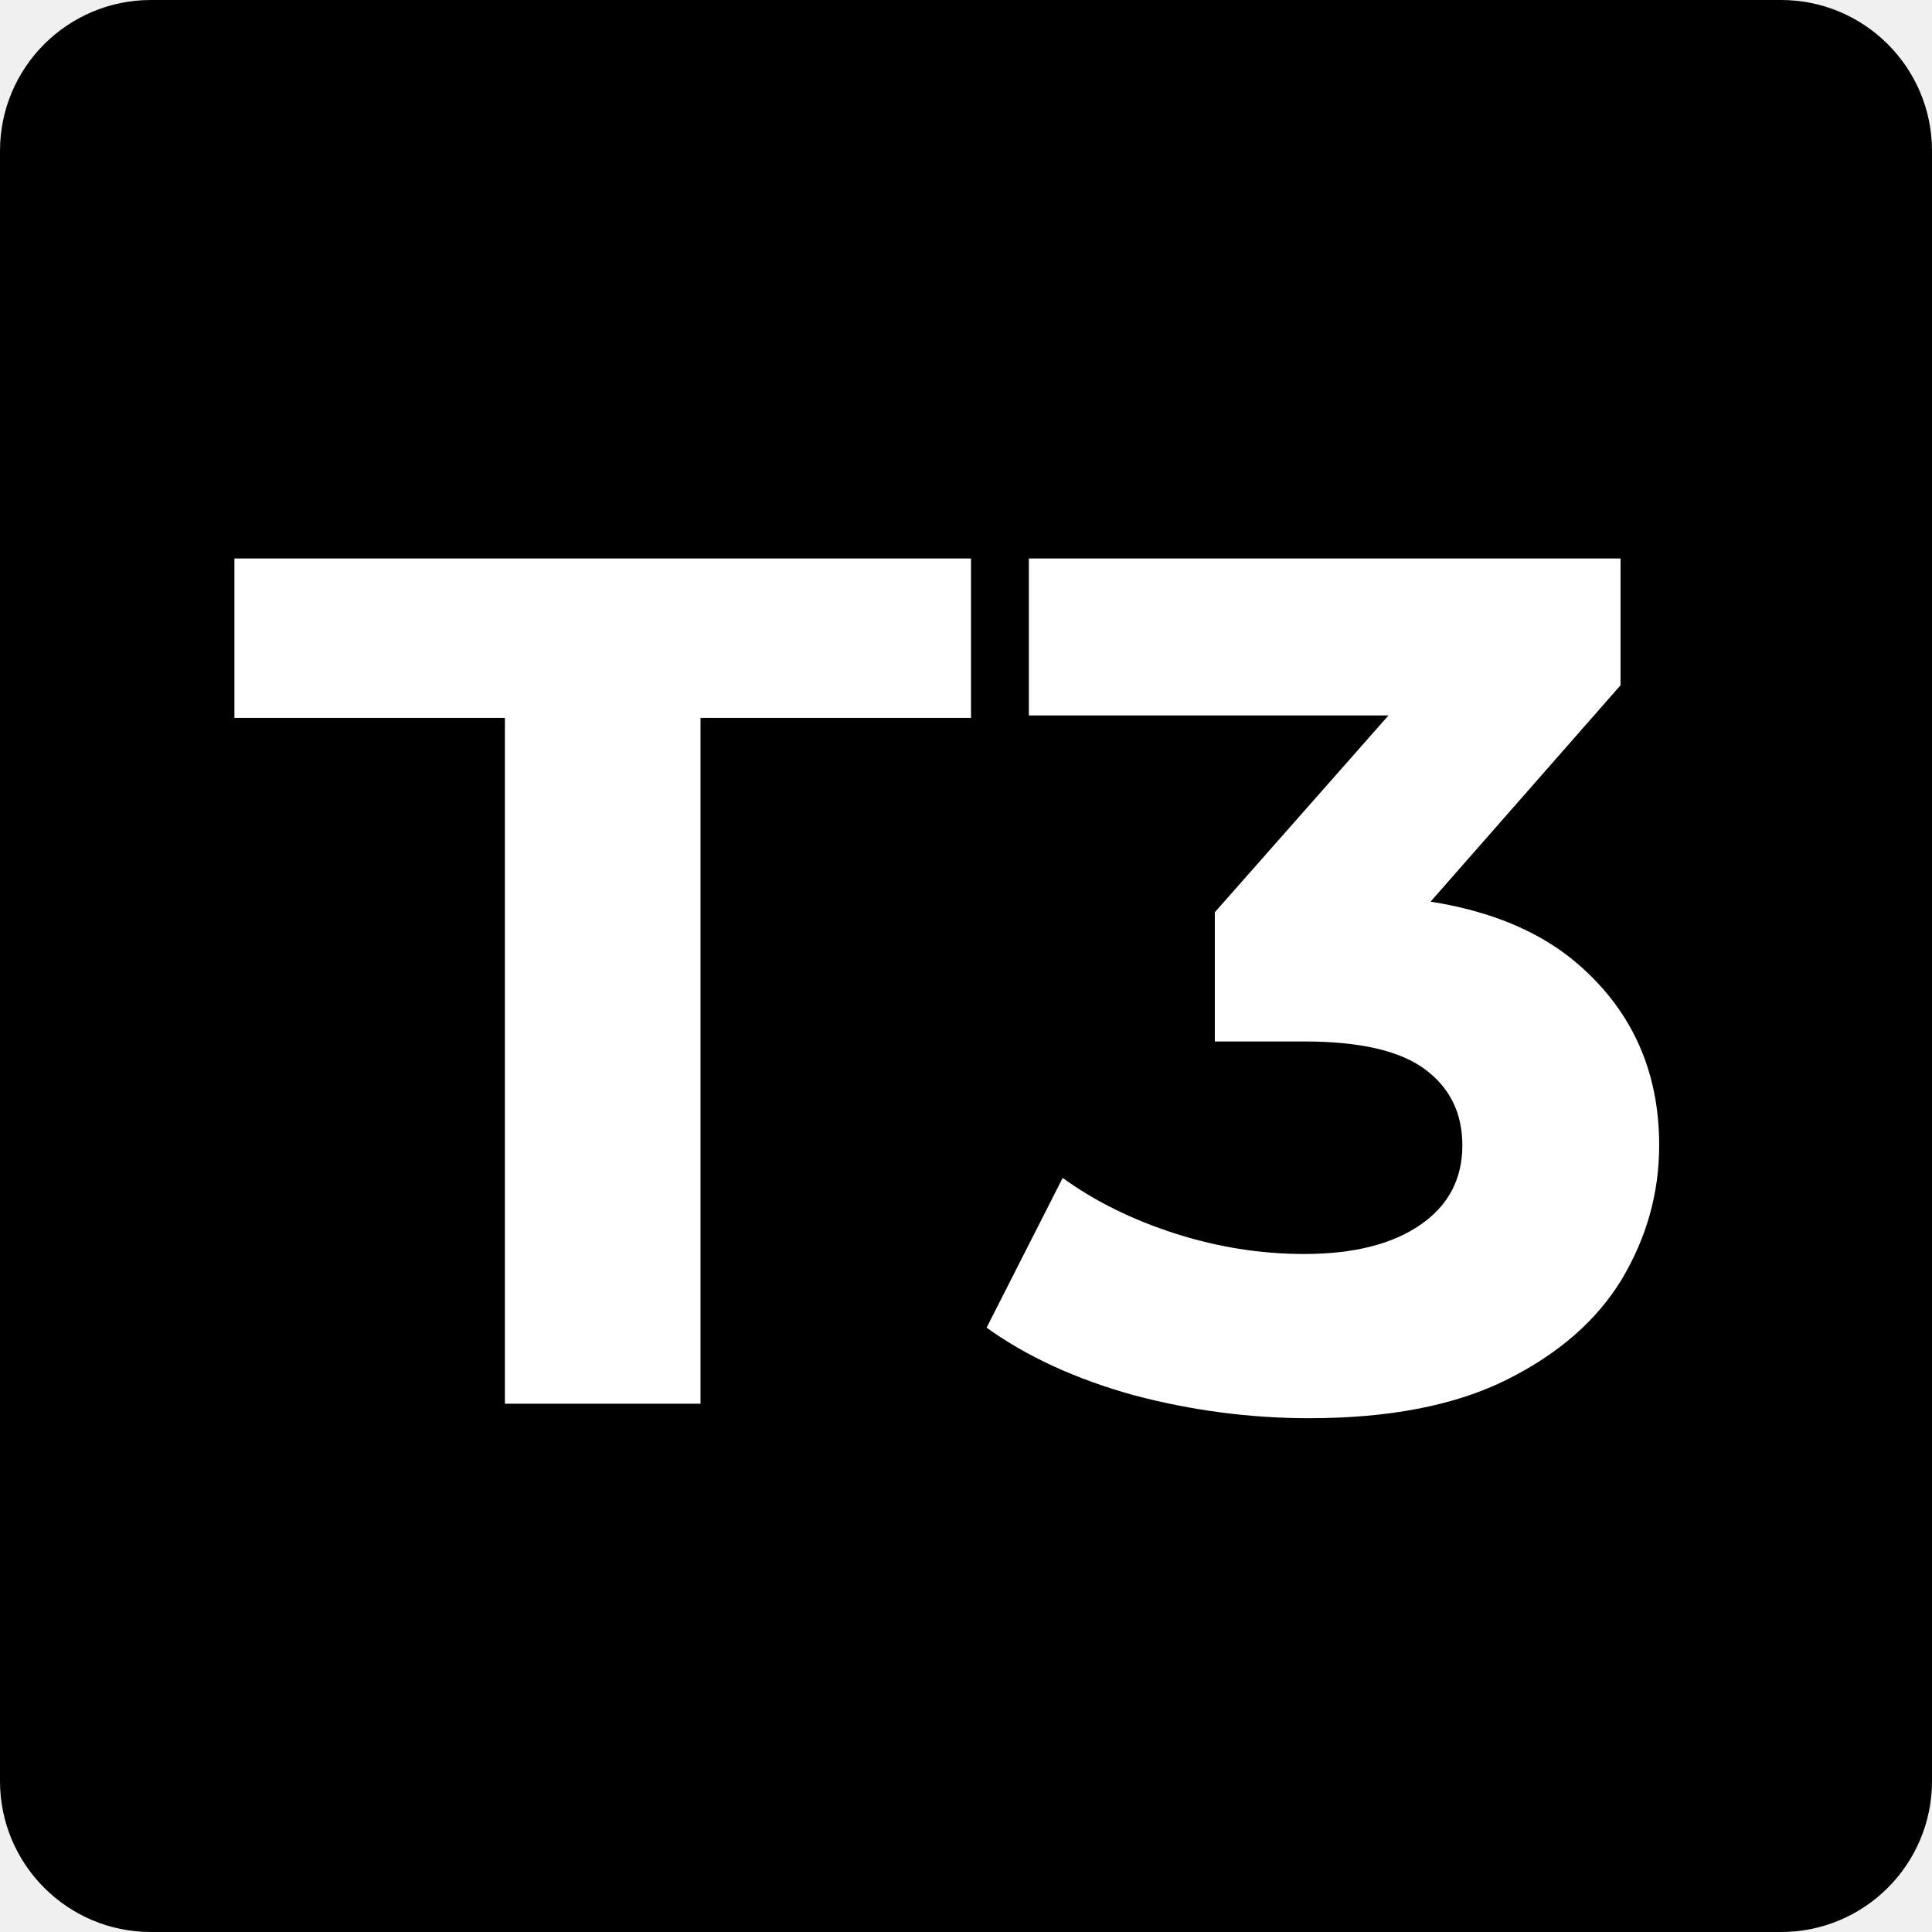
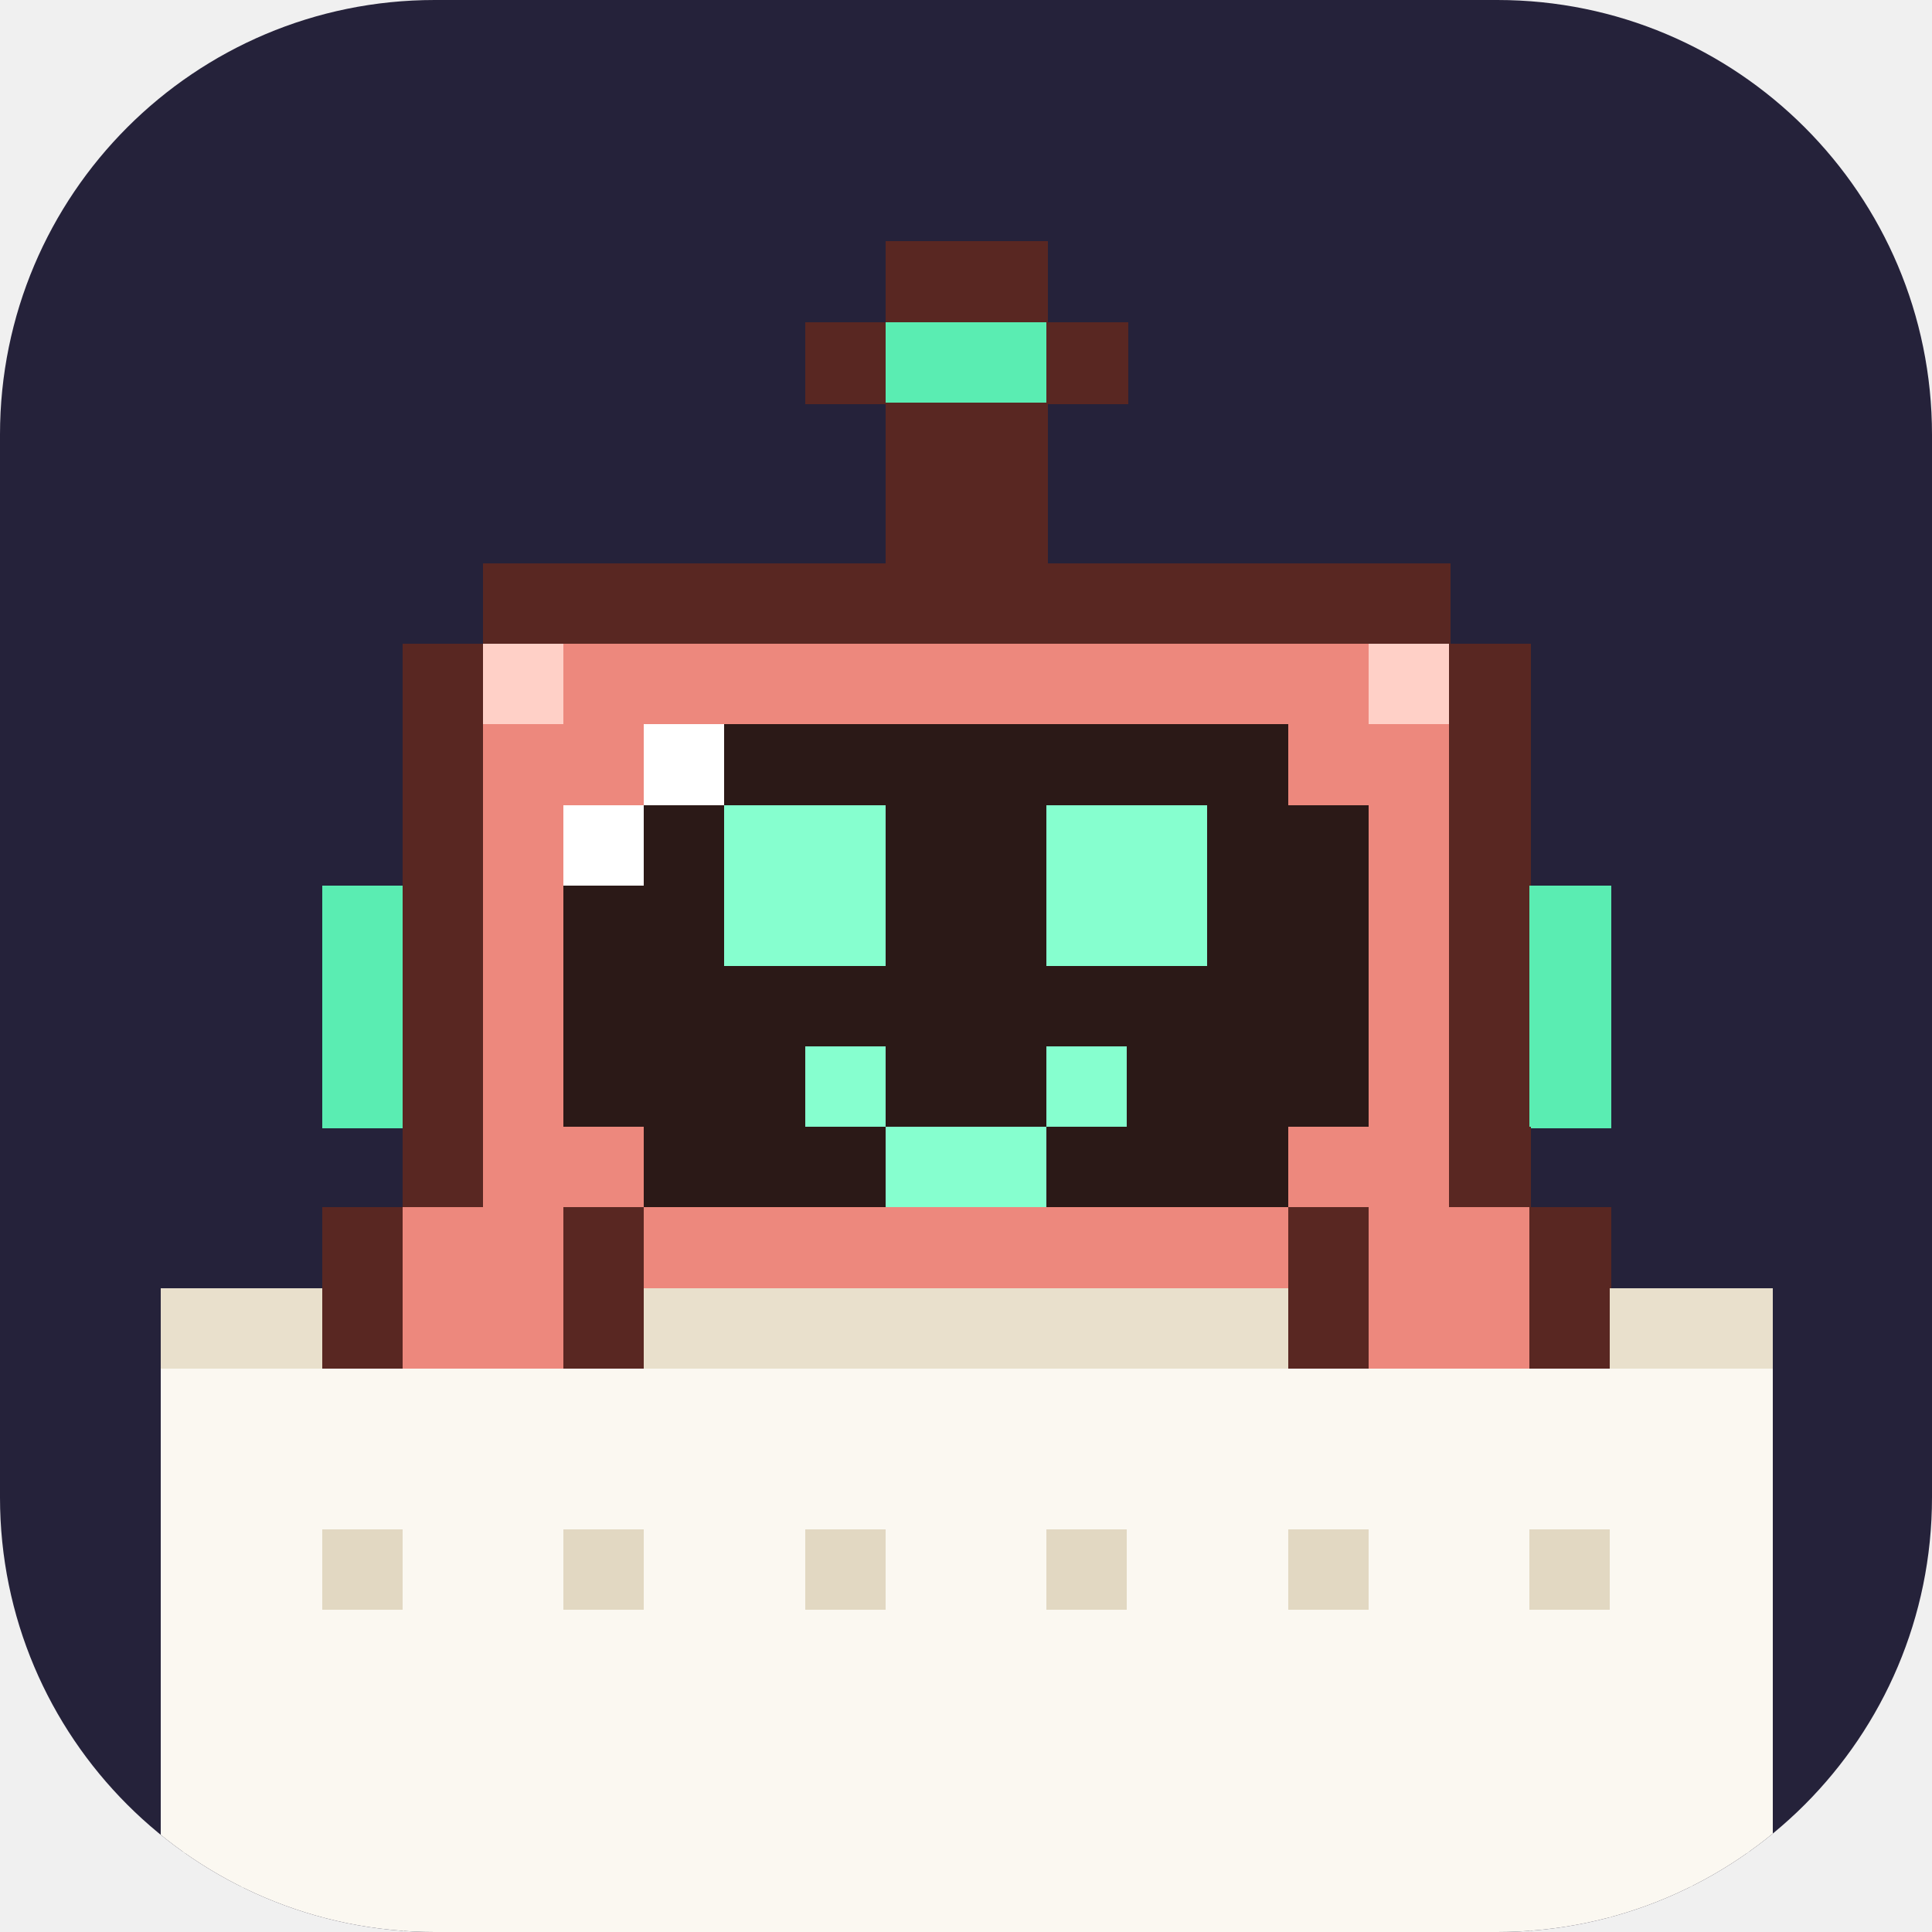
- <svg xmlns="http://www.w3.org/2000/svg" width="128" height="128" viewBox="0 0 128 128" fill="none">
-   <path d="M0 10C0 4.477 4.477 0 10 0H118C123.523 0 128 4.477 128 10V118C128 123.523 123.523 128 118 128H10C4.477 128 0 123.523 0 118V10Z" fill="black" />
-   <path d="M33.451 93V47.56H15.531V37H64.331V47.56H46.411V93H33.451ZM86.725 93.96C82.832 93.96 78.965 93.453 75.125 92.44C71.285 91.373 68.032 89.88 65.365 87.96L70.405 78.04C72.539 79.587 75.019 80.813 77.845 81.72C80.672 82.627 83.525 83.08 86.405 83.08C89.659 83.08 92.219 82.44 94.085 81.16C95.952 79.88 96.885 78.12 96.885 75.88C96.885 73.747 96.059 72.067 94.405 70.84C92.752 69.613 90.085 69 86.405 69H80.485V60.44L96.085 42.76L97.525 47.4H68.165V37H107.365V45.4L91.845 63.08L85.285 59.32H89.045C95.925 59.32 101.125 60.867 104.645 63.96C108.165 67.053 109.925 71.027 109.925 75.88C109.925 79.027 109.099 81.987 107.445 84.76C105.792 87.48 103.259 89.693 99.845 91.4C96.432 93.107 92.059 93.96 86.725 93.96Z" fill="white" />
+ <svg xmlns="http://www.w3.org/2000/svg" viewBox="0 0 24 24" shape-rendering="crispEdges">
+   <defs>
+     <clipPath id="c">
+       <rect width="24" height="24" rx="5.4" />
+     </clipPath>
+   </defs>
+   <g clip-path="url(#c)">
+     <rect width="24" height="24" fill="#25223A" />
+     <rect x="11" y="3" width="1.02" height="1.02" fill="hsl(6 45% 24%)" />
+     <rect x="12" y="3" width="1.02" height="1.02" fill="hsl(6 45% 24%)" />
+     <rect x="10" y="4" width="1.02" height="1.02" fill="hsl(6 45% 24%)" />
+     <rect x="11" y="4" width="1.02" height="1.02" fill="hsl(156 80% 64%)" />
+     <rect x="12" y="4" width="1.02" height="1.02" fill="hsl(156 80% 64%)" />
+     <rect x="13" y="4" width="1.02" height="1.02" fill="hsl(6 45% 24%)" />
+     <rect x="11" y="5" width="1.02" height="1.02" fill="hsl(6 45% 24%)" />
+     <rect x="12" y="5" width="1.02" height="1.02" fill="hsl(6 45% 24%)" />
+     <rect x="11" y="6" width="1.02" height="1.02" fill="hsl(6 45% 24%)" />
+     <rect x="12" y="6" width="1.02" height="1.02" fill="hsl(6 45% 24%)" />
+     <rect x="6" y="7" width="1.02" height="1.02" fill="hsl(6 45% 24%)" />
+     <rect x="7" y="7" width="1.02" height="1.02" fill="hsl(6 45% 24%)" />
+     <rect x="8" y="7" width="1.02" height="1.02" fill="hsl(6 45% 24%)" />
+     <rect x="9" y="7" width="1.02" height="1.02" fill="hsl(6 45% 24%)" />
+     <rect x="10" y="7" width="1.02" height="1.02" fill="hsl(6 45% 24%)" />
+     <rect x="11" y="7" width="1.02" height="1.02" fill="hsl(6 45% 24%)" />
+     <rect x="12" y="7" width="1.02" height="1.02" fill="hsl(6 45% 24%)" />
+     <rect x="13" y="7" width="1.02" height="1.02" fill="hsl(6 45% 24%)" />
+     <rect x="14" y="7" width="1.02" height="1.02" fill="hsl(6 45% 24%)" />
+     <rect x="15" y="7" width="1.02" height="1.02" fill="hsl(6 45% 24%)" />
+     <rect x="16" y="7" width="1.02" height="1.02" fill="hsl(6 45% 24%)" />
+     <rect x="17" y="7" width="1.02" height="1.02" fill="hsl(6 45% 24%)" />
+     <rect x="5" y="8" width="1.02" height="1.02" fill="hsl(6 45% 24%)" />
+     <rect x="6" y="8" width="1.02" height="1.02" fill="hsl(10 100% 89%)" />
+     <rect x="7" y="8" width="1.02" height="1.02" fill="hsl(6 76% 71%)" />
+     <rect x="8" y="8" width="1.02" height="1.02" fill="hsl(6 76% 71%)" />
+     <rect x="9" y="8" width="1.02" height="1.02" fill="hsl(6 76% 71%)" />
+     <rect x="10" y="8" width="1.02" height="1.02" fill="hsl(6 76% 71%)" />
+     <rect x="11" y="8" width="1.02" height="1.02" fill="hsl(6 76% 71%)" />
+     <rect x="12" y="8" width="1.02" height="1.02" fill="hsl(6 76% 71%)" />
+     <rect x="13" y="8" width="1.02" height="1.02" fill="hsl(6 76% 71%)" />
+     <rect x="14" y="8" width="1.02" height="1.02" fill="hsl(6 76% 71%)" />
+     <rect x="15" y="8" width="1.02" height="1.02" fill="hsl(6 76% 71%)" />
+     <rect x="16" y="8" width="1.02" height="1.02" fill="hsl(6 76% 71%)" />
+     <rect x="17" y="8" width="1.02" height="1.02" fill="hsl(10 100% 89%)" />
+     <rect x="18" y="8" width="1.02" height="1.02" fill="hsl(6 45% 24%)" />
+     <rect x="5" y="9" width="1.02" height="1.02" fill="hsl(6 45% 24%)" />
+     <rect x="6" y="9" width="1.02" height="1.02" fill="hsl(6 76% 71%)" />
+     <rect x="7" y="9" width="1.02" height="1.02" fill="hsl(6 76% 71%)" />
+     <rect x="8" y="9" width="1.02" height="1.02" fill="#fff" />
+     <rect x="9" y="9" width="1.02" height="1.02" fill="hsl(6 30% 13%)" />
+     <rect x="10" y="9" width="1.02" height="1.02" fill="hsl(6 30% 13%)" />
+     <rect x="11" y="9" width="1.02" height="1.02" fill="hsl(6 30% 13%)" />
+     <rect x="12" y="9" width="1.02" height="1.02" fill="hsl(6 30% 13%)" />
+     <rect x="13" y="9" width="1.02" height="1.02" fill="hsl(6 30% 13%)" />
+     <rect x="14" y="9" width="1.02" height="1.02" fill="hsl(6 30% 13%)" />
+     <rect x="15" y="9" width="1.02" height="1.02" fill="hsl(6 30% 13%)" />
+     <rect x="16" y="9" width="1.02" height="1.02" fill="hsl(6 76% 71%)" />
+     <rect x="17" y="9" width="1.02" height="1.02" fill="hsl(6 76% 71%)" />
+     <rect x="18" y="9" width="1.02" height="1.02" fill="hsl(6 45% 24%)" />
+     <rect x="5" y="10" width="1.02" height="1.02" fill="hsl(6 45% 24%)" />
+     <rect x="6" y="10" width="1.02" height="1.02" fill="hsl(6 76% 71%)" />
+     <rect x="7" y="10" width="1.02" height="1.02" fill="#fff" />
+     <rect x="8" y="10" width="1.02" height="1.02" fill="hsl(6 30% 13%)" />
+     <rect x="9" y="10" width="1.02" height="1.02" fill="#86ffcf" />
+     <rect x="10" y="10" width="1.02" height="1.02" fill="#86ffcf" />
+     <rect x="11" y="10" width="1.02" height="1.02" fill="hsl(6 30% 13%)" />
+     <rect x="12" y="10" width="1.02" height="1.02" fill="hsl(6 30% 13%)" />
+     <rect x="13" y="10" width="1.02" height="1.02" fill="#86ffcf" />
+     <rect x="14" y="10" width="1.02" height="1.02" fill="#86ffcf" />
+     <rect x="15" y="10" width="1.02" height="1.02" fill="hsl(6 30% 13%)" />
+     <rect x="16" y="10" width="1.02" height="1.02" fill="hsl(6 30% 13%)" />
+     <rect x="17" y="10" width="1.02" height="1.02" fill="hsl(6 76% 71%)" />
+     <rect x="18" y="10" width="1.02" height="1.02" fill="hsl(6 45% 24%)" />
+     <rect x="4" y="11" width="1.02" height="1.02" fill="hsl(156 80% 64%)" />
+     <rect x="5" y="11" width="1.02" height="1.02" fill="hsl(6 45% 24%)" />
+     <rect x="6" y="11" width="1.02" height="1.02" fill="hsl(6 76% 71%)" />
+     <rect x="7" y="11" width="1.02" height="1.02" fill="hsl(6 30% 13%)" />
+     <rect x="8" y="11" width="1.02" height="1.02" fill="hsl(6 30% 13%)" />
+     <rect x="9" y="11" width="1.02" height="1.02" fill="#86ffcf" />
+     <rect x="10" y="11" width="1.02" height="1.02" fill="#86ffcf" />
+     <rect x="11" y="11" width="1.02" height="1.02" fill="hsl(6 30% 13%)" />
+     <rect x="12" y="11" width="1.02" height="1.02" fill="hsl(6 30% 13%)" />
+     <rect x="13" y="11" width="1.02" height="1.02" fill="#86ffcf" />
+     <rect x="14" y="11" width="1.02" height="1.02" fill="#86ffcf" />
+     <rect x="15" y="11" width="1.02" height="1.02" fill="hsl(6 30% 13%)" />
+     <rect x="16" y="11" width="1.02" height="1.02" fill="hsl(6 30% 13%)" />
+     <rect x="17" y="11" width="1.02" height="1.02" fill="hsl(6 76% 71%)" />
+     <rect x="18" y="11" width="1.02" height="1.02" fill="hsl(6 45% 24%)" />
+     <rect x="19" y="11" width="1.02" height="1.02" fill="hsl(156 80% 64%)" />
+     <rect x="4" y="12" width="1.02" height="1.02" fill="hsl(156 80% 64%)" />
+     <rect x="5" y="12" width="1.02" height="1.02" fill="hsl(6 45% 24%)" />
+     <rect x="6" y="12" width="1.02" height="1.02" fill="hsl(6 76% 71%)" />
+     <rect x="7" y="12" width="1.02" height="1.02" fill="hsl(6 30% 13%)" />
+     <rect x="8" y="12" width="1.02" height="1.02" fill="hsl(6 30% 13%)" />
+     <rect x="9" y="12" width="1.02" height="1.02" fill="hsl(6 30% 13%)" />
+     <rect x="10" y="12" width="1.02" height="1.02" fill="hsl(6 30% 13%)" />
+     <rect x="11" y="12" width="1.02" height="1.02" fill="hsl(6 30% 13%)" />
+     <rect x="12" y="12" width="1.02" height="1.02" fill="hsl(6 30% 13%)" />
+     <rect x="13" y="12" width="1.02" height="1.02" fill="hsl(6 30% 13%)" />
+     <rect x="14" y="12" width="1.02" height="1.02" fill="hsl(6 30% 13%)" />
+     <rect x="15" y="12" width="1.02" height="1.02" fill="hsl(6 30% 13%)" />
+     <rect x="16" y="12" width="1.02" height="1.02" fill="hsl(6 30% 13%)" />
+     <rect x="17" y="12" width="1.02" height="1.02" fill="hsl(6 76% 71%)" />
+     <rect x="18" y="12" width="1.02" height="1.02" fill="hsl(6 45% 24%)" />
+     <rect x="19" y="12" width="1.02" height="1.02" fill="hsl(156 80% 64%)" />
+     <rect x="4" y="13" width="1.02" height="1.02" fill="hsl(156 80% 64%)" />
+     <rect x="5" y="13" width="1.02" height="1.02" fill="hsl(6 45% 24%)" />
+     <rect x="6" y="13" width="1.02" height="1.02" fill="hsl(6 76% 71%)" />
+     <rect x="7" y="13" width="1.02" height="1.02" fill="hsl(6 30% 13%)" />
+     <rect x="8" y="13" width="1.02" height="1.02" fill="hsl(6 30% 13%)" />
+     <rect x="9" y="13" width="1.02" height="1.02" fill="hsl(6 30% 13%)" />
+     <rect x="10" y="13" width="1.02" height="1.02" fill="#86ffcf" />
+     <rect x="11" y="13" width="1.02" height="1.02" fill="hsl(6 30% 13%)" />
+     <rect x="12" y="13" width="1.02" height="1.02" fill="hsl(6 30% 13%)" />
+     <rect x="13" y="13" width="1.02" height="1.02" fill="#86ffcf" />
+     <rect x="14" y="13" width="1.02" height="1.02" fill="hsl(6 30% 13%)" />
+     <rect x="15" y="13" width="1.02" height="1.02" fill="hsl(6 30% 13%)" />
+     <rect x="16" y="13" width="1.02" height="1.02" fill="hsl(6 30% 13%)" />
+     <rect x="17" y="13" width="1.02" height="1.02" fill="hsl(6 76% 71%)" />
+     <rect x="18" y="13" width="1.02" height="1.02" fill="hsl(6 45% 24%)" />
+     <rect x="19" y="13" width="1.02" height="1.02" fill="hsl(156 80% 64%)" />
+     <rect x="5" y="14" width="1.02" height="1.02" fill="hsl(6 45% 24%)" />
+     <rect x="6" y="14" width="1.02" height="1.02" fill="hsl(6 76% 71%)" />
+     <rect x="7" y="14" width="1.02" height="1.02" fill="hsl(6 76% 71%)" />
+     <rect x="8" y="14" width="1.02" height="1.02" fill="hsl(6 30% 13%)" />
+     <rect x="9" y="14" width="1.02" height="1.02" fill="hsl(6 30% 13%)" />
+     <rect x="10" y="14" width="1.02" height="1.02" fill="hsl(6 30% 13%)" />
+     <rect x="11" y="14" width="1.02" height="1.02" fill="#86ffcf" />
+     <rect x="12" y="14" width="1.02" height="1.02" fill="#86ffcf" />
+     <rect x="13" y="14" width="1.02" height="1.02" fill="hsl(6 30% 13%)" />
+     <rect x="14" y="14" width="1.02" height="1.02" fill="hsl(6 30% 13%)" />
+     <rect x="15" y="14" width="1.02" height="1.02" fill="hsl(6 30% 13%)" />
+     <rect x="16" y="14" width="1.02" height="1.02" fill="hsl(6 76% 71%)" />
+     <rect x="17" y="14" width="1.02" height="1.02" fill="hsl(6 76% 71%)" />
+     <rect x="18" y="14" width="1.02" height="1.02" fill="hsl(6 45% 24%)" />
+     <rect x="4" y="15" width="1.02" height="1.02" fill="hsl(6 45% 24%)" />
+     <rect x="5" y="15" width="1.02" height="1.02" fill="hsl(6 76% 71%)" />
+     <rect x="6" y="15" width="1.02" height="1.02" fill="hsl(6 76% 71%)" />
+     <rect x="7" y="15" width="1.02" height="1.02" fill="hsl(6 45% 24%)" />
+     <rect x="8" y="15" width="1.02" height="1.02" fill="hsl(6 76% 71%)" />
+     <rect x="9" y="15" width="1.02" height="1.02" fill="hsl(6 76% 71%)" />
+     <rect x="10" y="15" width="1.02" height="1.02" fill="hsl(6 76% 71%)" />
+     <rect x="11" y="15" width="1.02" height="1.02" fill="hsl(6 76% 71%)" />
+     <rect x="12" y="15" width="1.02" height="1.02" fill="hsl(6 76% 71%)" />
+     <rect x="13" y="15" width="1.02" height="1.02" fill="hsl(6 76% 71%)" />
+     <rect x="14" y="15" width="1.02" height="1.02" fill="hsl(6 76% 71%)" />
+     <rect x="15" y="15" width="1.02" height="1.02" fill="hsl(6 76% 71%)" />
+     <rect x="16" y="15" width="1.02" height="1.02" fill="hsl(6 45% 24%)" />
+     <rect x="17" y="15" width="1.02" height="1.02" fill="hsl(6 76% 71%)" />
+     <rect x="18" y="15" width="1.02" height="1.02" fill="hsl(6 76% 71%)" />
+     <rect x="19" y="15" width="1.02" height="1.02" fill="hsl(6 45% 24%)" />
+     <rect x="2" y="16" width="1.02" height="1.02" fill="#E9E0CC" />
+     <rect x="3" y="16" width="1.02" height="1.02" fill="#E9E0CC" />
+     <rect x="4" y="16" width="1.02" height="1.02" fill="hsl(6 45% 24%)" />
+     <rect x="5" y="16" width="1.02" height="1.02" fill="hsl(6 76% 71%)" />
+     <rect x="6" y="16" width="1.02" height="1.02" fill="hsl(6 76% 71%)" />
+     <rect x="7" y="16" width="1.02" height="1.02" fill="hsl(6 45% 24%)" />
+     <rect x="8" y="16" width="1.02" height="1.02" fill="#E9E0CC" />
+     <rect x="9" y="16" width="1.02" height="1.02" fill="#E9E0CC" />
+     <rect x="10" y="16" width="1.02" height="1.02" fill="#E9E0CC" />
+     <rect x="11" y="16" width="1.02" height="1.02" fill="#E9E0CC" />
+     <rect x="12" y="16" width="1.02" height="1.02" fill="#E9E0CC" />
+     <rect x="13" y="16" width="1.02" height="1.02" fill="#E9E0CC" />
+     <rect x="14" y="16" width="1.02" height="1.02" fill="#E9E0CC" />
+     <rect x="15" y="16" width="1.02" height="1.02" fill="#E9E0CC" />
+     <rect x="16" y="16" width="1.02" height="1.02" fill="hsl(6 45% 24%)" />
+     <rect x="17" y="16" width="1.02" height="1.02" fill="hsl(6 76% 71%)" />
+     <rect x="18" y="16" width="1.02" height="1.02" fill="hsl(6 76% 71%)" />
+     <rect x="19" y="16" width="1.02" height="1.02" fill="hsl(6 45% 24%)" />
+     <rect x="20" y="16" width="1.02" height="1.02" fill="#E9E0CC" />
+     <rect x="21" y="16" width="1.02" height="1.02" fill="#E9E0CC" />
+     <rect x="2" y="17" width="1.02" height="1.02" fill="#FBF8F1" />
+     <rect x="3" y="17" width="1.02" height="1.02" fill="#FBF8F1" />
+     <rect x="4" y="17" width="1.02" height="1.02" fill="#FBF8F1" />
+     <rect x="5" y="17" width="1.02" height="1.02" fill="#FBF8F1" />
+     <rect x="6" y="17" width="1.02" height="1.02" fill="#FBF8F1" />
+     <rect x="7" y="17" width="1.02" height="1.02" fill="#FBF8F1" />
+     <rect x="8" y="17" width="1.02" height="1.02" fill="#FBF8F1" />
+     <rect x="9" y="17" width="1.02" height="1.02" fill="#FBF8F1" />
+     <rect x="10" y="17" width="1.02" height="1.02" fill="#FBF8F1" />
+     <rect x="11" y="17" width="1.02" height="1.02" fill="#FBF8F1" />
+     <rect x="12" y="17" width="1.02" height="1.02" fill="#FBF8F1" />
+     <rect x="13" y="17" width="1.02" height="1.02" fill="#FBF8F1" />
+     <rect x="14" y="17" width="1.02" height="1.02" fill="#FBF8F1" />
+     <rect x="15" y="17" width="1.02" height="1.02" fill="#FBF8F1" />
+     <rect x="16" y="17" width="1.02" height="1.02" fill="#FBF8F1" />
+     <rect x="17" y="17" width="1.02" height="1.02" fill="#FBF8F1" />
+     <rect x="18" y="17" width="1.02" height="1.02" fill="#FBF8F1" />
+     <rect x="19" y="17" width="1.02" height="1.02" fill="#FBF8F1" />
+     <rect x="20" y="17" width="1.02" height="1.02" fill="#FBF8F1" />
+     <rect x="21" y="17" width="1.02" height="1.02" fill="#FBF8F1" />
+     <rect x="2" y="18" width="1.02" height="1.02" fill="#FBF8F1" />
+     <rect x="3" y="18" width="1.02" height="1.02" fill="#FBF8F1" />
+     <rect x="4" y="18" width="1.02" height="1.02" fill="#FBF8F1" />
+     <rect x="5" y="18" width="1.02" height="1.02" fill="#FBF8F1" />
+     <rect x="6" y="18" width="1.02" height="1.02" fill="#FBF8F1" />
+     <rect x="7" y="18" width="1.02" height="1.02" fill="#FBF8F1" />
+     <rect x="8" y="18" width="1.02" height="1.02" fill="#FBF8F1" />
+     <rect x="9" y="18" width="1.02" height="1.02" fill="#FBF8F1" />
+     <rect x="10" y="18" width="1.02" height="1.02" fill="#FBF8F1" />
+     <rect x="11" y="18" width="1.02" height="1.02" fill="#FBF8F1" />
+     <rect x="12" y="18" width="1.02" height="1.02" fill="#FBF8F1" />
+     <rect x="13" y="18" width="1.02" height="1.02" fill="#FBF8F1" />
+     <rect x="14" y="18" width="1.02" height="1.02" fill="#FBF8F1" />
+     <rect x="15" y="18" width="1.02" height="1.02" fill="#FBF8F1" />
+     <rect x="16" y="18" width="1.02" height="1.02" fill="#FBF8F1" />
+     <rect x="17" y="18" width="1.02" height="1.02" fill="#FBF8F1" />
+     <rect x="18" y="18" width="1.02" height="1.02" fill="#FBF8F1" />
+     <rect x="19" y="18" width="1.02" height="1.02" fill="#FBF8F1" />
+     <rect x="20" y="18" width="1.02" height="1.02" fill="#FBF8F1" />
+     <rect x="21" y="18" width="1.02" height="1.02" fill="#FBF8F1" />
+     <rect x="2" y="19" width="1.02" height="1.02" fill="#FBF8F1" />
+     <rect x="3" y="19" width="1.02" height="1.02" fill="#FBF8F1" />
+     <rect x="4" y="19" width="1.02" height="1.02" fill="#E2D8C2" />
+     <rect x="5" y="19" width="1.02" height="1.02" fill="#FBF8F1" />
+     <rect x="6" y="19" width="1.02" height="1.02" fill="#FBF8F1" />
+     <rect x="7" y="19" width="1.02" height="1.02" fill="#E2D8C2" />
+     <rect x="8" y="19" width="1.02" height="1.02" fill="#FBF8F1" />
+     <rect x="9" y="19" width="1.02" height="1.02" fill="#FBF8F1" />
+     <rect x="10" y="19" width="1.02" height="1.02" fill="#E2D8C2" />
+     <rect x="11" y="19" width="1.02" height="1.02" fill="#FBF8F1" />
+     <rect x="12" y="19" width="1.02" height="1.02" fill="#FBF8F1" />
+     <rect x="13" y="19" width="1.02" height="1.02" fill="#E2D8C2" />
+     <rect x="14" y="19" width="1.02" height="1.02" fill="#FBF8F1" />
+     <rect x="15" y="19" width="1.02" height="1.02" fill="#FBF8F1" />
+     <rect x="16" y="19" width="1.02" height="1.02" fill="#E2D8C2" />
+     <rect x="17" y="19" width="1.02" height="1.02" fill="#FBF8F1" />
+     <rect x="18" y="19" width="1.02" height="1.02" fill="#FBF8F1" />
+     <rect x="19" y="19" width="1.02" height="1.02" fill="#E2D8C2" />
+     <rect x="20" y="19" width="1.02" height="1.02" fill="#FBF8F1" />
+     <rect x="21" y="19" width="1.02" height="1.02" fill="#FBF8F1" />
+     <rect x="2" y="20" width="1.02" height="1.02" fill="#FBF8F1" />
+     <rect x="3" y="20" width="1.02" height="1.02" fill="#FBF8F1" />
+     <rect x="4" y="20" width="1.02" height="1.02" fill="#FBF8F1" />
+     <rect x="5" y="20" width="1.02" height="1.02" fill="#FBF8F1" />
+     <rect x="6" y="20" width="1.02" height="1.02" fill="#FBF8F1" />
+     <rect x="7" y="20" width="1.02" height="1.02" fill="#FBF8F1" />
+     <rect x="8" y="20" width="1.02" height="1.02" fill="#FBF8F1" />
+     <rect x="9" y="20" width="1.02" height="1.02" fill="#FBF8F1" />
+     <rect x="10" y="20" width="1.02" height="1.02" fill="#FBF8F1" />
+     <rect x="11" y="20" width="1.02" height="1.02" fill="#FBF8F1" />
+     <rect x="12" y="20" width="1.02" height="1.02" fill="#FBF8F1" />
+     <rect x="13" y="20" width="1.02" height="1.02" fill="#FBF8F1" />
+     <rect x="14" y="20" width="1.02" height="1.02" fill="#FBF8F1" />
+     <rect x="15" y="20" width="1.02" height="1.02" fill="#FBF8F1" />
+     <rect x="16" y="20" width="1.02" height="1.02" fill="#FBF8F1" />
+     <rect x="17" y="20" width="1.02" height="1.02" fill="#FBF8F1" />
+     <rect x="18" y="20" width="1.02" height="1.02" fill="#FBF8F1" />
+     <rect x="19" y="20" width="1.02" height="1.02" fill="#FBF8F1" />
+     <rect x="20" y="20" width="1.02" height="1.02" fill="#FBF8F1" />
+     <rect x="21" y="20" width="1.02" height="1.02" fill="#FBF8F1" />
+     <rect x="2" y="21" width="1.02" height="1.02" fill="#FBF8F1" />
+     <rect x="3" y="21" width="1.02" height="1.02" fill="#FBF8F1" />
+     <rect x="4" y="21" width="1.02" height="1.02" fill="#FBF8F1" />
+     <rect x="5" y="21" width="1.02" height="1.02" fill="#FBF8F1" />
+     <rect x="6" y="21" width="1.02" height="1.02" fill="#FBF8F1" />
+     <rect x="7" y="21" width="1.02" height="1.02" fill="#FBF8F1" />
+     <rect x="8" y="21" width="1.02" height="1.02" fill="#FBF8F1" />
+     <rect x="9" y="21" width="1.02" height="1.02" fill="#FBF8F1" />
+     <rect x="10" y="21" width="1.02" height="1.02" fill="#FBF8F1" />
+     <rect x="11" y="21" width="1.02" height="1.02" fill="#FBF8F1" />
+     <rect x="12" y="21" width="1.02" height="1.02" fill="#FBF8F1" />
+     <rect x="13" y="21" width="1.02" height="1.02" fill="#FBF8F1" />
+     <rect x="14" y="21" width="1.02" height="1.02" fill="#FBF8F1" />
+     <rect x="15" y="21" width="1.02" height="1.02" fill="#FBF8F1" />
+     <rect x="16" y="21" width="1.02" height="1.02" fill="#FBF8F1" />
+     <rect x="17" y="21" width="1.02" height="1.02" fill="#FBF8F1" />
+     <rect x="18" y="21" width="1.02" height="1.02" fill="#FBF8F1" />
+     <rect x="19" y="21" width="1.02" height="1.02" fill="#FBF8F1" />
+     <rect x="20" y="21" width="1.02" height="1.02" fill="#FBF8F1" />
+     <rect x="21" y="21" width="1.02" height="1.02" fill="#FBF8F1" />
+     <rect x="2" y="22" width="1.02" height="1.02" fill="#FBF8F1" />
+     <rect x="3" y="22" width="1.02" height="1.02" fill="#FBF8F1" />
+     <rect x="4" y="22" width="1.02" height="1.02" fill="#FBF8F1" />
+     <rect x="5" y="22" width="1.02" height="1.02" fill="#FBF8F1" />
+     <rect x="6" y="22" width="1.02" height="1.02" fill="#FBF8F1" />
+     <rect x="7" y="22" width="1.02" height="1.02" fill="#FBF8F1" />
+     <rect x="8" y="22" width="1.02" height="1.02" fill="#FBF8F1" />
+     <rect x="9" y="22" width="1.02" height="1.02" fill="#FBF8F1" />
+     <rect x="10" y="22" width="1.02" height="1.02" fill="#FBF8F1" />
+     <rect x="11" y="22" width="1.02" height="1.02" fill="#FBF8F1" />
+     <rect x="12" y="22" width="1.02" height="1.02" fill="#FBF8F1" />
+     <rect x="13" y="22" width="1.02" height="1.02" fill="#FBF8F1" />
+     <rect x="14" y="22" width="1.02" height="1.02" fill="#FBF8F1" />
+     <rect x="15" y="22" width="1.02" height="1.02" fill="#FBF8F1" />
+     <rect x="16" y="22" width="1.02" height="1.02" fill="#FBF8F1" />
+     <rect x="17" y="22" width="1.02" height="1.02" fill="#FBF8F1" />
+     <rect x="18" y="22" width="1.02" height="1.02" fill="#FBF8F1" />
+     <rect x="19" y="22" width="1.02" height="1.02" fill="#FBF8F1" />
+     <rect x="20" y="22" width="1.02" height="1.02" fill="#FBF8F1" />
+     <rect x="21" y="22" width="1.02" height="1.02" fill="#FBF8F1" />
+     <rect x="2" y="23" width="1.02" height="1.02" fill="#FBF8F1" />
+     <rect x="3" y="23" width="1.02" height="1.02" fill="#FBF8F1" />
+     <rect x="4" y="23" width="1.02" height="1.02" fill="#FBF8F1" />
+     <rect x="5" y="23" width="1.02" height="1.02" fill="#FBF8F1" />
+     <rect x="6" y="23" width="1.02" height="1.02" fill="#FBF8F1" />
+     <rect x="7" y="23" width="1.02" height="1.02" fill="#FBF8F1" />
+     <rect x="8" y="23" width="1.02" height="1.02" fill="#FBF8F1" />
+     <rect x="9" y="23" width="1.02" height="1.02" fill="#FBF8F1" />
+     <rect x="10" y="23" width="1.02" height="1.02" fill="#FBF8F1" />
+     <rect x="11" y="23" width="1.02" height="1.02" fill="#FBF8F1" />
+     <rect x="12" y="23" width="1.02" height="1.02" fill="#FBF8F1" />
+     <rect x="13" y="23" width="1.02" height="1.02" fill="#FBF8F1" />
+     <rect x="14" y="23" width="1.02" height="1.02" fill="#FBF8F1" />
+     <rect x="15" y="23" width="1.02" height="1.02" fill="#FBF8F1" />
+     <rect x="16" y="23" width="1.02" height="1.02" fill="#FBF8F1" />
+     <rect x="17" y="23" width="1.02" height="1.02" fill="#FBF8F1" />
+     <rect x="18" y="23" width="1.02" height="1.02" fill="#FBF8F1" />
+     <rect x="19" y="23" width="1.02" height="1.02" fill="#FBF8F1" />
+     <rect x="20" y="23" width="1.02" height="1.02" fill="#FBF8F1" />
+     <rect x="21" y="23" width="1.02" height="1.02" fill="#FBF8F1" />
+   </g>
</svg>
